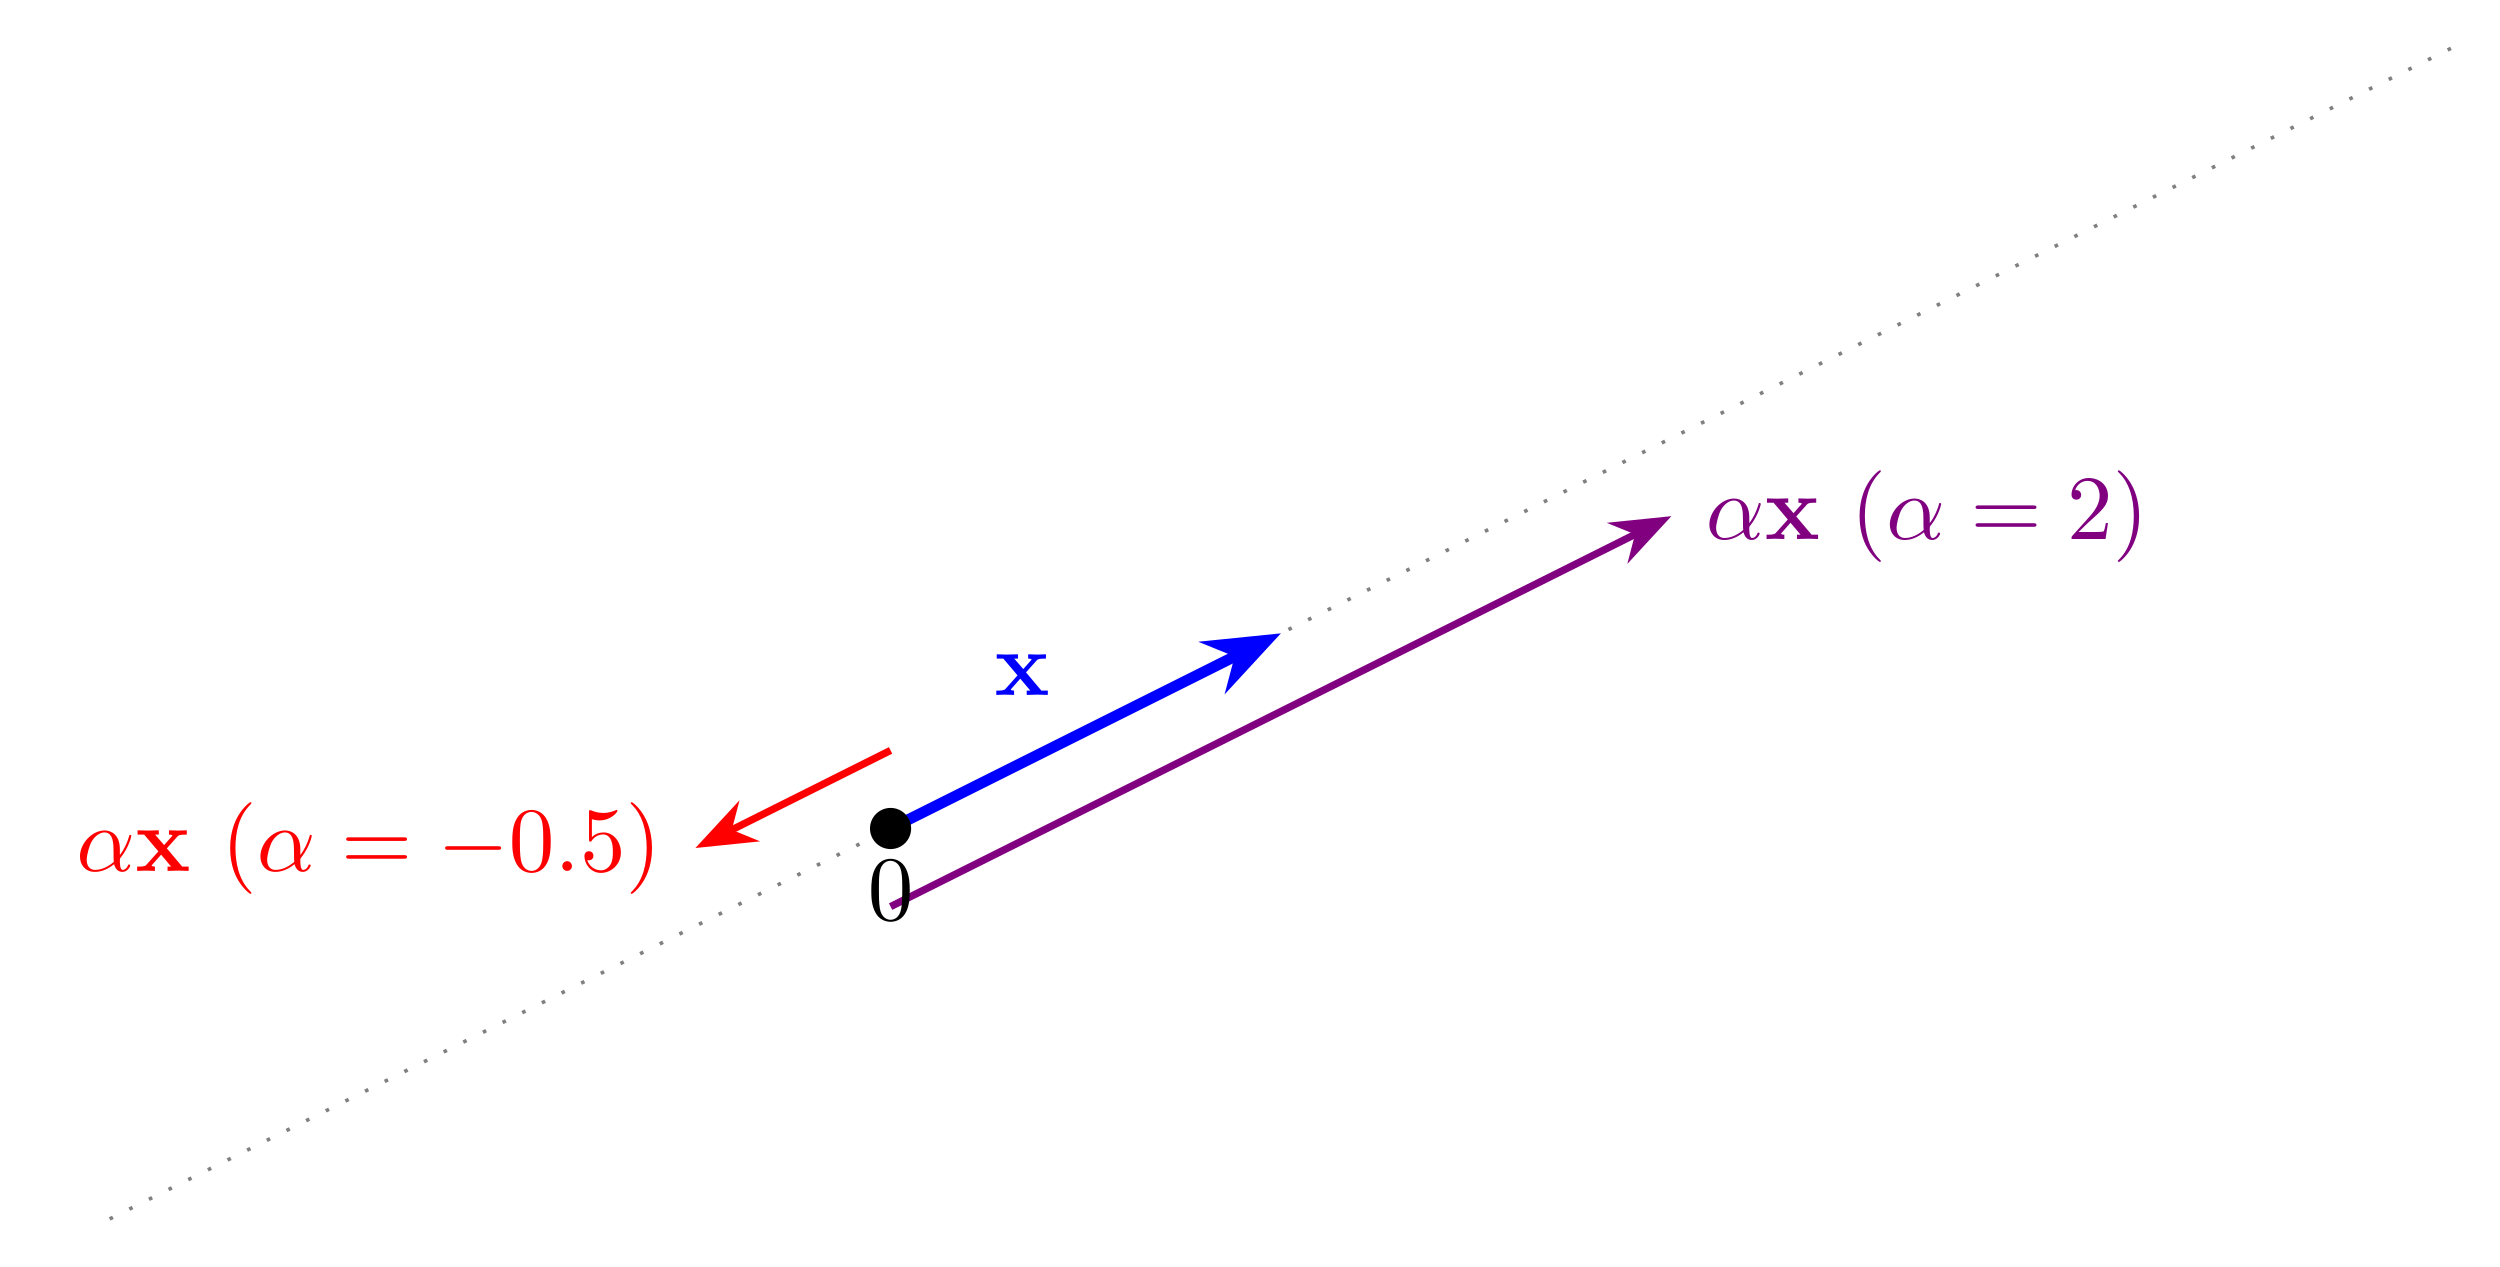
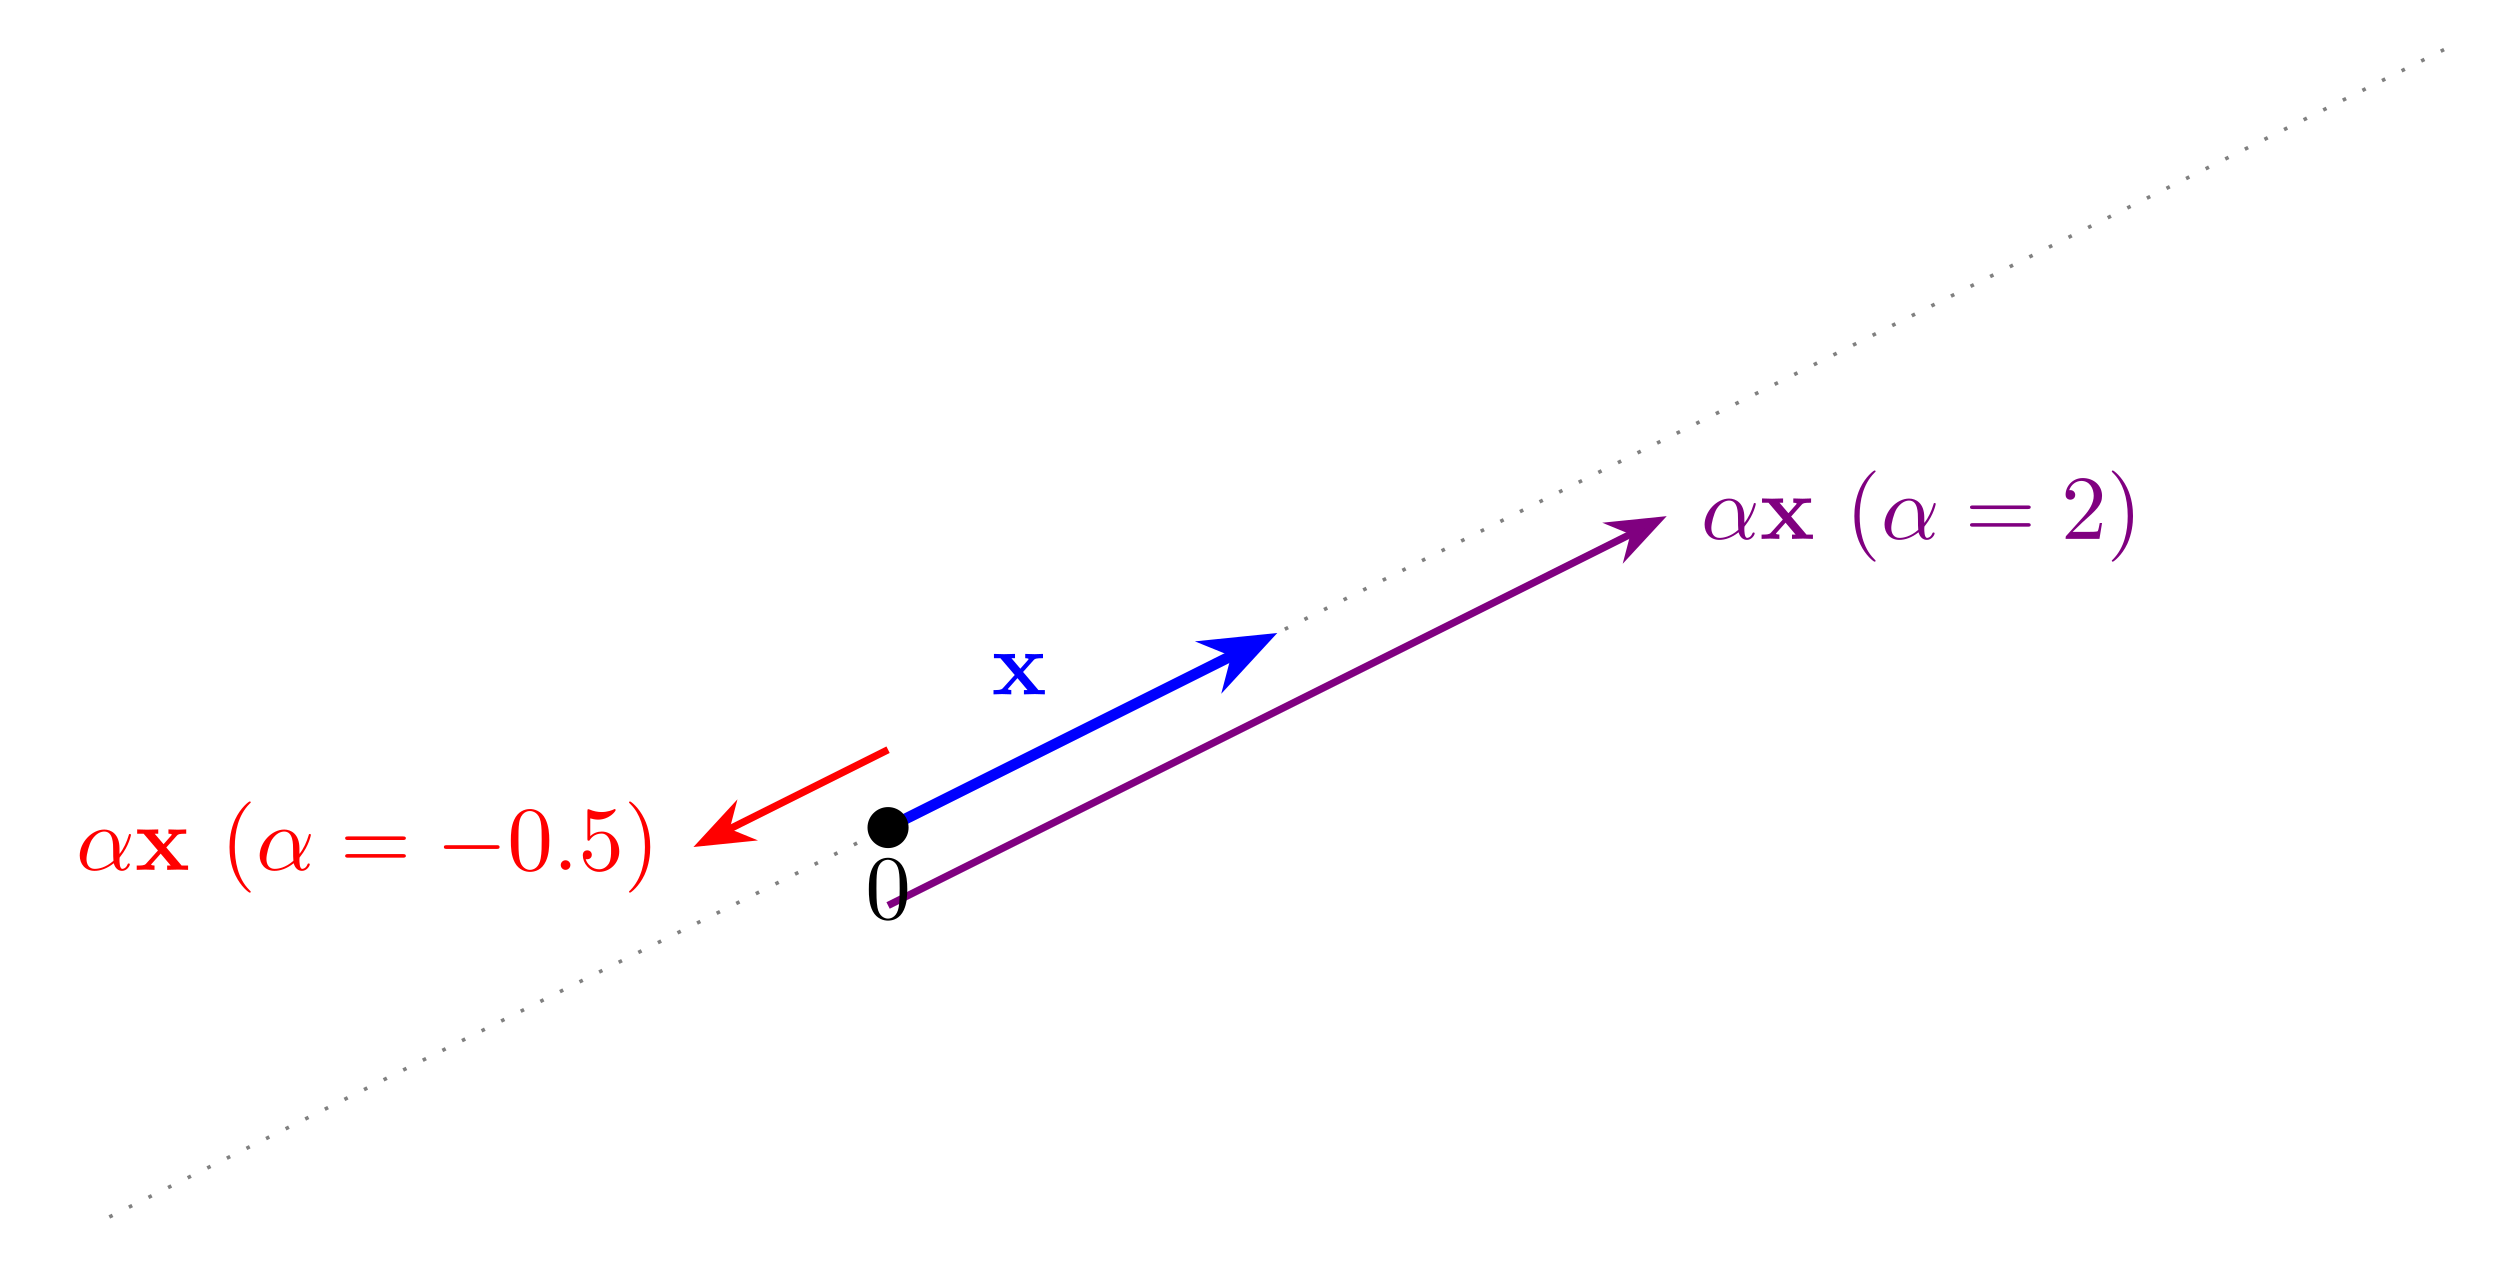
- <svg xmlns="http://www.w3.org/2000/svg" xmlns:xlink="http://www.w3.org/1999/xlink" width="272.238pt" height="137.92pt" viewBox="0 0 272.238 137.92">
+ <svg xmlns="http://www.w3.org/2000/svg" xmlns:xlink="http://www.w3.org/1999/xlink" width="272.24pt" height="137.92pt" viewBox="0 0 272.24 137.92">
  <defs>
    <g>
      <g id="glyph-0-0">
-         <path d="M 3.453 -2.453 L 4.609 -3.75 C 4.75 -3.891 4.812 -3.953 5.625 -3.953 L 5.625 -4.422 C 5.281 -4.406 4.766 -4.391 4.719 -4.391 C 4.469 -4.391 3.969 -4.422 3.688 -4.422 L 3.688 -3.953 C 3.828 -3.953 3.953 -3.938 4.062 -3.875 C 4.031 -3.812 4.031 -3.781 3.984 -3.75 L 3.156 -2.812 L 2.172 -3.953 L 2.578 -3.953 L 2.578 -4.422 C 2.312 -4.422 1.688 -4.391 1.359 -4.391 C 1.047 -4.391 0.594 -4.422 0.266 -4.422 L 0.266 -3.953 L 0.984 -3.953 L 2.531 -2.125 L 1.219 -0.656 C 1.062 -0.469 0.703 -0.469 0.219 -0.469 L 0.219 0 C 0.562 -0.016 1.094 -0.031 1.141 -0.031 C 1.391 -0.031 1.969 -0.016 2.156 0 L 2.156 -0.469 C 1.984 -0.469 1.797 -0.516 1.797 -0.578 C 1.797 -0.594 1.797 -0.594 1.859 -0.672 L 2.828 -1.766 L 3.922 -0.469 L 3.531 -0.469 L 3.531 0 C 3.797 -0.016 4.406 -0.031 4.734 -0.031 C 5.047 -0.031 5.5 -0.016 5.828 0 L 5.828 -0.469 L 5.125 -0.469 Z M 3.453 -2.453 " />
+         <path d="M 3.438 -2.438 L 4.594 -3.734 C 4.734 -3.875 4.797 -3.938 5.609 -3.938 L 5.609 -4.406 C 5.266 -4.391 4.75 -4.375 4.703 -4.375 C 4.453 -4.375 3.953 -4.406 3.672 -4.406 L 3.672 -3.938 C 3.812 -3.938 3.938 -3.922 4.047 -3.859 C 4.016 -3.797 4.016 -3.781 3.969 -3.734 L 3.141 -2.797 L 2.172 -3.938 L 2.562 -3.938 L 2.562 -4.406 C 2.312 -4.406 1.672 -4.375 1.359 -4.375 C 1.047 -4.375 0.594 -4.406 0.266 -4.406 L 0.266 -3.938 L 0.969 -3.938 L 2.531 -2.109 L 1.219 -0.656 C 1.047 -0.469 0.703 -0.469 0.219 -0.469 L 0.219 0 C 0.562 -0.016 1.078 -0.031 1.141 -0.031 C 1.375 -0.031 1.953 -0.016 2.156 0 L 2.156 -0.469 C 1.984 -0.469 1.781 -0.516 1.781 -0.578 C 1.781 -0.594 1.781 -0.594 1.859 -0.672 L 2.828 -1.766 L 3.922 -0.469 L 3.531 -0.469 L 3.531 0 C 3.781 -0.016 4.391 -0.031 4.719 -0.031 C 5.031 -0.031 5.484 -0.016 5.812 0 L 5.812 -0.469 L 5.109 -0.469 Z M 3.438 -2.438 " />
      </g>
      <g id="glyph-1-0">
-         <path d="M 4.75 -2.359 C 4.75 -3.922 3.828 -4.406 3.094 -4.406 C 1.719 -4.406 0.406 -2.984 0.406 -1.578 C 0.406 -0.641 1 0.109 2.031 0.109 C 2.656 0.109 3.375 -0.125 4.125 -0.734 C 4.25 -0.203 4.578 0.109 5.031 0.109 C 5.562 0.109 5.875 -0.438 5.875 -0.594 C 5.875 -0.672 5.812 -0.703 5.75 -0.703 C 5.688 -0.703 5.656 -0.672 5.625 -0.594 C 5.438 -0.109 5.078 -0.109 5.062 -0.109 C 4.75 -0.109 4.75 -0.891 4.75 -1.125 C 4.75 -1.328 4.75 -1.359 4.859 -1.469 C 5.797 -2.656 6 -3.812 6 -3.812 C 6 -3.844 5.984 -3.922 5.875 -3.922 C 5.781 -3.922 5.781 -3.891 5.734 -3.703 C 5.547 -3.078 5.219 -2.328 4.75 -1.734 Z M 4.094 -0.984 C 3.203 -0.219 2.438 -0.109 2.047 -0.109 C 1.453 -0.109 1.141 -0.562 1.141 -1.203 C 1.141 -1.688 1.406 -2.766 1.719 -3.266 C 2.188 -4 2.734 -4.188 3.078 -4.188 C 4.062 -4.188 4.062 -2.875 4.062 -2.109 C 4.062 -1.734 4.062 -1.156 4.094 -0.984 Z M 4.094 -0.984 " />
+         <path d="M 4.734 -2.344 C 4.734 -3.906 3.812 -4.391 3.078 -4.391 C 1.719 -4.391 0.406 -2.969 0.406 -1.562 C 0.406 -0.641 1 0.109 2.016 0.109 C 2.641 0.109 3.359 -0.125 4.109 -0.719 C 4.25 -0.203 4.578 0.109 5.016 0.109 C 5.547 0.109 5.859 -0.438 5.859 -0.594 C 5.859 -0.672 5.797 -0.703 5.734 -0.703 C 5.672 -0.703 5.641 -0.672 5.609 -0.594 C 5.422 -0.109 5.062 -0.109 5.047 -0.109 C 4.734 -0.109 4.734 -0.891 4.734 -1.125 C 4.734 -1.328 4.734 -1.344 4.844 -1.469 C 5.781 -2.641 5.984 -3.797 5.984 -3.812 C 5.984 -3.828 5.969 -3.906 5.859 -3.906 C 5.766 -3.906 5.766 -3.875 5.719 -3.703 C 5.531 -3.078 5.203 -2.312 4.734 -1.734 Z M 4.078 -0.984 C 3.203 -0.219 2.438 -0.109 2.031 -0.109 C 1.438 -0.109 1.141 -0.562 1.141 -1.188 C 1.141 -1.672 1.406 -2.75 1.719 -3.266 C 2.188 -3.984 2.719 -4.172 3.078 -4.172 C 4.047 -4.172 4.047 -2.875 4.047 -2.094 C 4.047 -1.734 4.047 -1.156 4.078 -0.984 Z M 4.078 -0.984 " />
      </g>
      <g id="glyph-1-1">
-         <path d="M 1.906 -0.531 C 1.906 -0.812 1.672 -1.062 1.391 -1.062 C 1.094 -1.062 0.859 -0.812 0.859 -0.531 C 0.859 -0.234 1.094 0 1.391 0 C 1.672 0 1.906 -0.234 1.906 -0.531 Z M 1.906 -0.531 " />
+         <path d="M 1.906 -0.531 C 1.906 -0.812 1.672 -1.047 1.375 -1.047 C 1.094 -1.047 0.859 -0.812 0.859 -0.531 C 0.859 -0.234 1.094 0 1.375 0 C 1.672 0 1.906 -0.234 1.906 -0.531 Z M 1.906 -0.531 " />
      </g>
      <g id="glyph-2-0">
-         <path d="M 3.297 2.391 C 3.297 2.359 3.297 2.344 3.125 2.172 C 1.891 0.922 1.562 -0.969 1.562 -2.5 C 1.562 -4.234 1.938 -5.969 3.172 -7.203 C 3.297 -7.328 3.297 -7.344 3.297 -7.375 C 3.297 -7.453 3.266 -7.484 3.203 -7.484 C 3.094 -7.484 2.203 -6.797 1.609 -5.531 C 1.109 -4.438 0.984 -3.328 0.984 -2.5 C 0.984 -1.719 1.094 -0.516 1.641 0.625 C 2.25 1.844 3.094 2.5 3.203 2.5 C 3.266 2.5 3.297 2.469 3.297 2.391 Z M 3.297 2.391 " />
+         <path d="M 3.297 2.391 C 3.297 2.359 3.297 2.328 3.125 2.172 C 1.875 0.922 1.562 -0.969 1.562 -2.484 C 1.562 -4.219 1.938 -5.938 3.156 -7.188 C 3.297 -7.297 3.297 -7.328 3.297 -7.359 C 3.297 -7.422 3.25 -7.453 3.188 -7.453 C 3.094 -7.453 2.203 -6.781 1.609 -5.516 C 1.109 -4.422 0.984 -3.312 0.984 -2.484 C 0.984 -1.703 1.094 -0.5 1.641 0.609 C 2.234 1.844 3.094 2.484 3.188 2.484 C 3.25 2.484 3.297 2.453 3.297 2.391 Z M 3.297 2.391 " />
      </g>
      <g id="glyph-2-1">
-         <path d="M 6.844 -3.266 C 7 -3.266 7.188 -3.266 7.188 -3.453 C 7.188 -3.656 7 -3.656 6.859 -3.656 L 0.891 -3.656 C 0.75 -3.656 0.562 -3.656 0.562 -3.453 C 0.562 -3.266 0.75 -3.266 0.891 -3.266 Z M 6.859 -1.328 C 7 -1.328 7.188 -1.328 7.188 -1.531 C 7.188 -1.719 7 -1.719 6.844 -1.719 L 0.891 -1.719 C 0.75 -1.719 0.562 -1.719 0.562 -1.531 C 0.562 -1.328 0.75 -1.328 0.891 -1.328 Z M 6.859 -1.328 " />
+         <path d="M 6.828 -3.25 C 6.969 -3.25 7.172 -3.25 7.172 -3.453 C 7.172 -3.641 6.969 -3.641 6.844 -3.641 L 0.891 -3.641 C 0.75 -3.641 0.562 -3.641 0.562 -3.453 C 0.562 -3.25 0.75 -3.25 0.891 -3.25 Z M 6.844 -1.328 C 6.969 -1.328 7.172 -1.328 7.172 -1.516 C 7.172 -1.719 6.969 -1.719 6.828 -1.719 L 0.891 -1.719 C 0.75 -1.719 0.562 -1.719 0.562 -1.516 C 0.562 -1.328 0.75 -1.328 0.891 -1.328 Z M 6.844 -1.328 " />
      </g>
      <g id="glyph-2-2">
-         <path d="M 1.266 -0.766 L 2.328 -1.797 C 3.875 -3.172 4.469 -3.703 4.469 -4.703 C 4.469 -5.844 3.578 -6.641 2.359 -6.641 C 1.234 -6.641 0.5 -5.719 0.5 -4.828 C 0.5 -4.281 1 -4.281 1.031 -4.281 C 1.203 -4.281 1.547 -4.391 1.547 -4.812 C 1.547 -5.062 1.359 -5.328 1.016 -5.328 C 0.938 -5.328 0.922 -5.328 0.891 -5.312 C 1.109 -5.969 1.656 -6.328 2.234 -6.328 C 3.141 -6.328 3.562 -5.516 3.562 -4.703 C 3.562 -3.906 3.078 -3.125 2.516 -2.5 L 0.609 -0.375 C 0.5 -0.266 0.5 -0.234 0.5 0 L 4.203 0 L 4.469 -1.734 L 4.234 -1.734 C 4.172 -1.438 4.109 -1 4 -0.844 C 3.938 -0.766 3.281 -0.766 3.062 -0.766 Z M 1.266 -0.766 " />
+         <path d="M 1.266 -0.766 L 2.312 -1.781 C 3.859 -3.156 4.469 -3.703 4.469 -4.688 C 4.469 -5.828 3.562 -6.625 2.359 -6.625 C 1.234 -6.625 0.5 -5.703 0.5 -4.812 C 0.5 -4.266 1 -4.266 1.031 -4.266 C 1.188 -4.266 1.547 -4.375 1.547 -4.797 C 1.547 -5.047 1.359 -5.312 1.016 -5.312 C 0.938 -5.312 0.922 -5.312 0.891 -5.297 C 1.109 -5.938 1.656 -6.312 2.219 -6.312 C 3.125 -6.312 3.562 -5.5 3.562 -4.688 C 3.562 -3.891 3.062 -3.109 2.516 -2.5 L 0.609 -0.375 C 0.5 -0.266 0.5 -0.234 0.5 0 L 4.188 0 L 4.469 -1.734 L 4.219 -1.734 C 4.156 -1.438 4.094 -1 4 -0.844 C 3.922 -0.766 3.266 -0.766 3.047 -0.766 Z M 1.266 -0.766 " />
      </g>
      <g id="glyph-2-3">
-         <path d="M 2.875 -2.5 C 2.875 -3.266 2.766 -4.469 2.219 -5.609 C 1.625 -6.828 0.766 -7.484 0.672 -7.484 C 0.609 -7.484 0.562 -7.438 0.562 -7.375 C 0.562 -7.344 0.562 -7.328 0.75 -7.141 C 1.734 -6.156 2.297 -4.578 2.297 -2.5 C 2.297 -0.781 1.938 0.969 0.703 2.219 C 0.562 2.344 0.562 2.359 0.562 2.391 C 0.562 2.453 0.609 2.5 0.672 2.5 C 0.766 2.5 1.672 1.812 2.25 0.547 C 2.766 -0.547 2.875 -1.656 2.875 -2.5 Z M 2.875 -2.5 " />
+         <path d="M 2.875 -2.484 C 2.875 -3.266 2.766 -4.469 2.219 -5.578 C 1.625 -6.812 0.766 -7.453 0.672 -7.453 C 0.609 -7.453 0.562 -7.406 0.562 -7.359 C 0.562 -7.328 0.562 -7.297 0.75 -7.125 C 1.734 -6.141 2.297 -4.562 2.297 -2.484 C 2.297 -0.781 1.922 0.969 0.703 2.219 C 0.562 2.328 0.562 2.359 0.562 2.391 C 0.562 2.438 0.609 2.484 0.672 2.484 C 0.766 2.484 1.656 1.812 2.25 0.547 C 2.75 -0.547 2.875 -1.656 2.875 -2.484 Z M 2.875 -2.484 " />
      </g>
      <g id="glyph-2-4">
-         <path d="M 4.578 -3.188 C 4.578 -3.984 4.531 -4.781 4.188 -5.516 C 3.734 -6.484 2.906 -6.641 2.5 -6.641 C 1.891 -6.641 1.172 -6.375 0.75 -5.453 C 0.438 -4.766 0.391 -3.984 0.391 -3.188 C 0.391 -2.438 0.422 -1.547 0.844 -0.781 C 1.266 0.016 2 0.219 2.484 0.219 C 3.016 0.219 3.781 0.016 4.219 -0.938 C 4.531 -1.625 4.578 -2.406 4.578 -3.188 Z M 2.484 0 C 2.094 0 1.5 -0.25 1.328 -1.203 C 1.219 -1.797 1.219 -2.719 1.219 -3.312 C 1.219 -3.953 1.219 -4.609 1.297 -5.141 C 1.484 -6.328 2.234 -6.422 2.484 -6.422 C 2.812 -6.422 3.469 -6.234 3.656 -5.25 C 3.766 -4.688 3.766 -3.938 3.766 -3.312 C 3.766 -2.562 3.766 -1.891 3.656 -1.25 C 3.5 -0.297 2.938 0 2.484 0 Z M 2.484 0 " />
+         <path d="M 4.578 -3.188 C 4.578 -3.969 4.516 -4.766 4.172 -5.5 C 3.719 -6.453 2.906 -6.625 2.484 -6.625 C 1.891 -6.625 1.156 -6.359 0.75 -5.438 C 0.438 -4.75 0.391 -3.969 0.391 -3.188 C 0.391 -2.438 0.422 -1.547 0.828 -0.781 C 1.266 0.016 1.984 0.219 2.469 0.219 C 3.016 0.219 3.766 0.016 4.203 -0.938 C 4.516 -1.625 4.578 -2.391 4.578 -3.188 Z M 2.469 0 C 2.094 0 1.5 -0.25 1.328 -1.203 C 1.219 -1.797 1.219 -2.719 1.219 -3.297 C 1.219 -3.938 1.219 -4.594 1.297 -5.125 C 1.484 -6.312 2.219 -6.406 2.469 -6.406 C 2.797 -6.406 3.453 -6.219 3.641 -5.234 C 3.75 -4.688 3.75 -3.922 3.75 -3.297 C 3.75 -2.547 3.75 -1.875 3.641 -1.25 C 3.484 -0.297 2.922 0 2.469 0 Z M 2.469 0 " />
      </g>
      <g id="glyph-2-5">
-         <path d="M 4.469 -2 C 4.469 -3.188 3.656 -4.188 2.578 -4.188 C 2.109 -4.188 1.672 -4.031 1.312 -3.672 L 1.312 -5.625 C 1.516 -5.562 1.844 -5.5 2.156 -5.5 C 3.391 -5.5 4.094 -6.406 4.094 -6.531 C 4.094 -6.594 4.062 -6.641 3.984 -6.641 C 3.984 -6.641 3.953 -6.641 3.906 -6.609 C 3.703 -6.516 3.219 -6.312 2.547 -6.312 C 2.156 -6.312 1.688 -6.391 1.219 -6.594 C 1.141 -6.625 1.125 -6.625 1.109 -6.625 C 1 -6.625 1 -6.547 1 -6.391 L 1 -3.438 C 1 -3.266 1 -3.188 1.141 -3.188 C 1.219 -3.188 1.234 -3.203 1.281 -3.266 C 1.391 -3.422 1.75 -3.969 2.562 -3.969 C 3.078 -3.969 3.328 -3.516 3.406 -3.328 C 3.562 -2.953 3.594 -2.578 3.594 -2.078 C 3.594 -1.719 3.594 -1.125 3.344 -0.703 C 3.109 -0.312 2.734 -0.062 2.281 -0.062 C 1.562 -0.062 0.984 -0.594 0.812 -1.172 C 0.844 -1.172 0.875 -1.156 0.984 -1.156 C 1.312 -1.156 1.484 -1.406 1.484 -1.641 C 1.484 -1.891 1.312 -2.141 0.984 -2.141 C 0.844 -2.141 0.5 -2.062 0.5 -1.609 C 0.5 -0.75 1.188 0.219 2.297 0.219 C 3.453 0.219 4.469 -0.734 4.469 -2 Z M 4.469 -2 " />
+         <path d="M 4.469 -2 C 4.469 -3.188 3.641 -4.172 2.578 -4.172 C 2.094 -4.172 1.672 -4.016 1.312 -3.672 L 1.312 -5.609 C 1.516 -5.547 1.844 -5.469 2.156 -5.469 C 3.375 -5.469 4.078 -6.375 4.078 -6.516 C 4.078 -6.562 4.047 -6.625 3.969 -6.625 C 3.969 -6.625 3.938 -6.625 3.891 -6.594 C 3.703 -6.5 3.203 -6.297 2.547 -6.297 C 2.141 -6.297 1.688 -6.375 1.219 -6.578 C 1.141 -6.609 1.125 -6.609 1.109 -6.609 C 1 -6.609 1 -6.531 1 -6.375 L 1 -3.422 C 1 -3.25 1 -3.172 1.141 -3.172 C 1.219 -3.172 1.234 -3.203 1.266 -3.266 C 1.375 -3.422 1.75 -3.953 2.547 -3.953 C 3.078 -3.953 3.312 -3.5 3.406 -3.312 C 3.562 -2.953 3.578 -2.562 3.578 -2.062 C 3.578 -1.719 3.578 -1.125 3.344 -0.703 C 3.094 -0.312 2.734 -0.062 2.281 -0.062 C 1.547 -0.062 0.984 -0.594 0.812 -1.172 C 0.844 -1.156 0.875 -1.156 0.984 -1.156 C 1.312 -1.156 1.484 -1.406 1.484 -1.641 C 1.484 -1.875 1.312 -2.125 0.984 -2.125 C 0.844 -2.125 0.5 -2.062 0.5 -1.594 C 0.5 -0.75 1.188 0.219 2.297 0.219 C 3.453 0.219 4.469 -0.734 4.469 -2 Z M 4.469 -2 " />
      </g>
      <g id="glyph-3-0">
-         <path d="M 6.562 -2.297 C 6.734 -2.297 6.922 -2.297 6.922 -2.5 C 6.922 -2.688 6.734 -2.688 6.562 -2.688 L 1.172 -2.688 C 1 -2.688 0.828 -2.688 0.828 -2.5 C 0.828 -2.297 1 -2.297 1.172 -2.297 Z M 6.562 -2.297 " />
+         <path d="M 6.547 -2.281 C 6.719 -2.281 6.891 -2.281 6.891 -2.484 C 6.891 -2.688 6.719 -2.688 6.547 -2.688 L 1.172 -2.688 C 1 -2.688 0.828 -2.688 0.828 -2.484 C 0.828 -2.281 1 -2.281 1.172 -2.281 Z M 6.547 -2.281 " />
      </g>
    </g>
    <clipPath id="clip-0">
-       <path clip-rule="nonzero" d="M 6 0 L 272.238 0 L 272.238 137.922 L 6 137.922 Z M 6 0 " />
+       <path clip-rule="nonzero" d="M 6 0.152 L 271.48 0.152 L 271.48 137.688 L 6 137.688 Z M 6 0.152 " />
    </clipPath>
  </defs>
  <g clip-path="url(#clip-0)">
-     <path fill="none" stroke-width="0.399" stroke-linecap="butt" stroke-linejoin="miter" stroke="rgb(50%, 50%, 50%)" stroke-opacity="1" stroke-dasharray="0.399 1.993" stroke-miterlimit="10" d="M -85.041 -42.518 L 170.08 85.04 " transform="matrix(1, 0, 0, -1, 96.979, 90.22)" />
+     <path fill="none" stroke-width="0.399" stroke-linecap="butt" stroke-linejoin="miter" stroke="rgb(50%, 50%, 50%)" stroke-opacity="1" stroke-dasharray="0.399 1.993" stroke-miterlimit="10" d="M -85.04 -42.521 L 170.08 85.041 " transform="matrix(0.997216, 0, 0, -0.997216, 96.70603, 90.12093)" />
  </g>
-   <path fill="none" stroke-width="1.196" stroke-linecap="butt" stroke-linejoin="miter" stroke="rgb(0%, 0%, 100%)" stroke-opacity="1" stroke-miterlimit="10" d="M 0.001 0.001 L 37.908 18.954 " transform="matrix(1, 0, 0, -1, 96.979, 90.22)" />
-   <path fill-rule="nonzero" fill="rgb(0%, 0%, 100%)" fill-opacity="1" stroke-width="1.196" stroke-linecap="butt" stroke-linejoin="miter" stroke="rgb(0%, 0%, 100%)" stroke-opacity="1" stroke-miterlimit="10" d="M 6.666 -0.001 L 1.929 1.795 L 3.512 -0.001 L 1.929 -1.796 Z M 6.666 -0.001 " transform="matrix(0.89436, -0.44717, -0.44717, -0.89436, 132.0146, 72.70218)" />
+   <path fill="none" stroke-width="1.196" stroke-linecap="butt" stroke-linejoin="miter" stroke="rgb(0%, 0%, 100%)" stroke-opacity="1" stroke-miterlimit="10" d="M 0.001 -0 L 37.907 18.955 " transform="matrix(0.997216, 0, 0, -0.997216, 96.70603, 90.12093)" />
+   <path fill-rule="nonzero" fill="rgb(0%, 0%, 100%)" fill-opacity="1" stroke-width="1.196" stroke-linecap="butt" stroke-linejoin="miter" stroke="rgb(0%, 0%, 100%)" stroke-opacity="1" stroke-miterlimit="10" d="M 6.666 -0.001 L 1.931 1.793 L 3.509 0.001 L 1.933 -1.795 Z M 6.666 -0.001 " transform="matrix(0.89187, -0.445925, -0.445925, -0.89187, 131.644, 72.65187)" />
  <g fill="rgb(0%, 0%, 100%)" fill-opacity="1">
-     <use xlink:href="#glyph-0-0" x="108.274" y="75.672" />
+     <use xlink:href="#glyph-0-0" x="107.97" y="75.613" />
  </g>
-   <path fill="none" stroke-width="0.797" stroke-linecap="butt" stroke-linejoin="miter" stroke="rgb(50%, 0%, 50%)" stroke-opacity="1" stroke-miterlimit="10" d="M 0.001 -8.503 L 81.365 32.177 " transform="matrix(1, 0, 0, -1, 96.979, 90.22)" />
-   <path fill-rule="nonzero" fill="rgb(50%, 0%, 50%)" fill-opacity="1" stroke-width="0.797" stroke-linecap="butt" stroke-linejoin="miter" stroke="rgb(50%, 0%, 50%)" stroke-opacity="1" stroke-miterlimit="10" d="M 5.44 0 L 1.286 1.571 L 2.662 0 L 1.287 -1.57 Z M 5.44 0 " transform="matrix(0.89436, -0.44717, -0.44717, -0.89436, 176.1386, 59.14407)" />
+   <path fill="none" stroke-width="0.797" stroke-linecap="butt" stroke-linejoin="miter" stroke="rgb(50%, 0%, 50%)" stroke-opacity="1" stroke-miterlimit="10" d="M 0.001 -8.504 L 81.364 32.179 " transform="matrix(0.997216, 0, 0, -0.997216, 96.70603, 90.12093)" />
+   <path fill-rule="nonzero" fill="rgb(50%, 0%, 50%)" fill-opacity="1" stroke-width="0.797" stroke-linecap="butt" stroke-linejoin="miter" stroke="rgb(50%, 0%, 50%)" stroke-opacity="1" stroke-miterlimit="10" d="M 5.439 -0.001 L 1.288 1.571 L 2.662 -0.001 L 1.286 -1.569 Z M 5.439 -0.001 " transform="matrix(0.89187, -0.445925, -0.445925, -0.89187, 175.6452, 59.13151)" />
  <g fill="rgb(50%, 0%, 50%)" fill-opacity="1">
-     <use xlink:href="#glyph-1-0" x="185.738" y="58.695" />
+     <use xlink:href="#glyph-1-0" x="185.218" y="58.683" />
  </g>
  <g fill="rgb(50%, 0%, 50%)" fill-opacity="1">
-     <use xlink:href="#glyph-0-0" x="192.151" y="58.695" />
+     <use xlink:href="#glyph-0-0" x="191.61" y="58.683" />
  </g>
  <g fill="rgb(50%, 0%, 50%)" fill-opacity="1">
-     <use xlink:href="#glyph-2-0" x="201.515" y="58.695" />
+     <use xlink:href="#glyph-2-0" x="200.948" y="58.683" />
  </g>
  <g fill="rgb(50%, 0%, 50%)" fill-opacity="1">
-     <use xlink:href="#glyph-1-0" x="205.389" y="58.695" />
+     <use xlink:href="#glyph-1-0" x="204.812" y="58.683" />
  </g>
  <g fill="rgb(50%, 0%, 50%)" fill-opacity="1">
-     <use xlink:href="#glyph-2-1" x="214.572" y="58.695" />
+     <use xlink:href="#glyph-2-1" x="213.964" y="58.683" />
  </g>
  <g fill="rgb(50%, 0%, 50%)" fill-opacity="1">
-     <use xlink:href="#glyph-2-2" x="225.08" y="58.695" />
-     <use xlink:href="#glyph-2-3" x="230.062" y="58.695" />
+     <use xlink:href="#glyph-2-2" x="224.435" y="58.683" />
+     <use xlink:href="#glyph-2-3" x="229.402" y="58.683" />
  </g>
-   <path fill="none" stroke-width="0.797" stroke-linecap="butt" stroke-linejoin="miter" stroke="rgb(100%, 0%, 0%)" stroke-opacity="1" stroke-miterlimit="10" d="M 0.001 8.505 L -17.584 -0.288 " transform="matrix(1, 0, 0, -1, 96.979, 90.22)" />
-   <path fill-rule="nonzero" fill="rgb(100%, 0%, 0%)" fill-opacity="1" stroke-width="0.797" stroke-linecap="butt" stroke-linejoin="miter" stroke="rgb(100%, 0%, 0%)" stroke-opacity="1" stroke-miterlimit="10" d="M 5.441 0.001 L 1.286 1.572 L 2.663 0.001 L 1.288 -1.569 Z M 5.441 0.001 " transform="matrix(-0.89438, 0.44717, 0.44717, 0.89438, 81.59983, 89.40578)" />
+   <path fill="none" stroke-width="0.797" stroke-linecap="butt" stroke-linejoin="miter" stroke="rgb(100%, 0%, 0%)" stroke-opacity="1" stroke-miterlimit="10" d="M 0.001 8.504 L -17.583 -0.286 " transform="matrix(0.997216, 0, 0, -0.997216, 96.70603, 90.12093)" />
+   <path fill-rule="nonzero" fill="rgb(100%, 0%, 0%)" fill-opacity="1" stroke-width="0.797" stroke-linecap="butt" stroke-linejoin="miter" stroke="rgb(100%, 0%, 0%)" stroke-opacity="1" stroke-miterlimit="10" d="M 5.442 -0.001 L 1.288 1.572 L 2.665 -0.001 L 1.288 -1.573 Z M 5.442 -0.001 " transform="matrix(-0.89189, 0.445925, 0.445925, 0.89189, 81.36967, 89.30897)" />
  <g fill="rgb(100%, 0%, 0%)" fill-opacity="1">
-     <use xlink:href="#glyph-1-0" x="8.302" y="94.837" />
+     <use xlink:href="#glyph-1-0" x="8.278" y="94.725" />
  </g>
  <g fill="rgb(100%, 0%, 0%)" fill-opacity="1">
-     <use xlink:href="#glyph-0-0" x="14.715" y="94.837" />
+     <use xlink:href="#glyph-0-0" x="14.67" y="94.725" />
  </g>
  <g fill="rgb(100%, 0%, 0%)" fill-opacity="1">
-     <use xlink:href="#glyph-2-0" x="24.079" y="94.837" />
+     <use xlink:href="#glyph-2-0" x="24.008" y="94.725" />
  </g>
  <g fill="rgb(100%, 0%, 0%)" fill-opacity="1">
-     <use xlink:href="#glyph-1-0" x="27.953" y="94.837" />
+     <use xlink:href="#glyph-1-0" x="27.872" y="94.725" />
  </g>
  <g fill="rgb(100%, 0%, 0%)" fill-opacity="1">
-     <use xlink:href="#glyph-2-1" x="37.136" y="94.837" />
+     <use xlink:href="#glyph-2-1" x="37.024" y="94.725" />
  </g>
  <g fill="rgb(100%, 0%, 0%)" fill-opacity="1">
-     <use xlink:href="#glyph-3-0" x="47.644" y="94.837" />
+     <use xlink:href="#glyph-3-0" x="47.51" y="94.725" />
  </g>
  <g fill="rgb(100%, 0%, 0%)" fill-opacity="1">
-     <use xlink:href="#glyph-2-4" x="55.393" y="94.837" />
+     <use xlink:href="#glyph-2-4" x="55.238" y="94.725" />
  </g>
  <g fill="rgb(100%, 0%, 0%)" fill-opacity="1">
-     <use xlink:href="#glyph-1-1" x="60.375" y="94.837" />
+     <use xlink:href="#glyph-1-1" x="60.205" y="94.725" />
  </g>
  <g fill="rgb(100%, 0%, 0%)" fill-opacity="1">
-     <use xlink:href="#glyph-2-5" x="63.142" y="94.837" />
-     <use xlink:href="#glyph-2-3" x="68.123" y="94.837" />
+     <use xlink:href="#glyph-2-5" x="62.965" y="94.725" />
+     <use xlink:href="#glyph-2-3" x="67.933" y="94.725" />
  </g>
-   <path fill-rule="nonzero" fill="rgb(0%, 0%, 0%)" fill-opacity="1" d="M 99.219 90.219 C 99.219 88.98 98.219 87.977 96.98 87.977 C 95.742 87.977 94.738 88.98 94.738 90.219 C 94.738 91.457 95.742 92.461 96.98 92.461 C 98.219 92.461 99.219 91.457 99.219 90.219 Z M 99.219 90.219 " />
+   <path fill-rule="nonzero" fill="rgb(0%, 0%, 0%)" fill-opacity="1" d="M 98.941 90.121 C 98.941 88.887 97.941 87.887 96.707 87.887 C 95.473 87.887 94.469 88.887 94.469 90.121 C 94.469 91.355 95.473 92.355 96.707 92.355 C 97.941 92.355 98.941 91.355 98.941 90.121 Z M 98.941 90.121 " />
  <g fill="rgb(0%, 0%, 0%)" fill-opacity="1">
-     <use xlink:href="#glyph-2-4" x="94.489" y="100.16" />
+     <use xlink:href="#glyph-2-4" x="94.222" y="100.033" />
  </g>
</svg>
